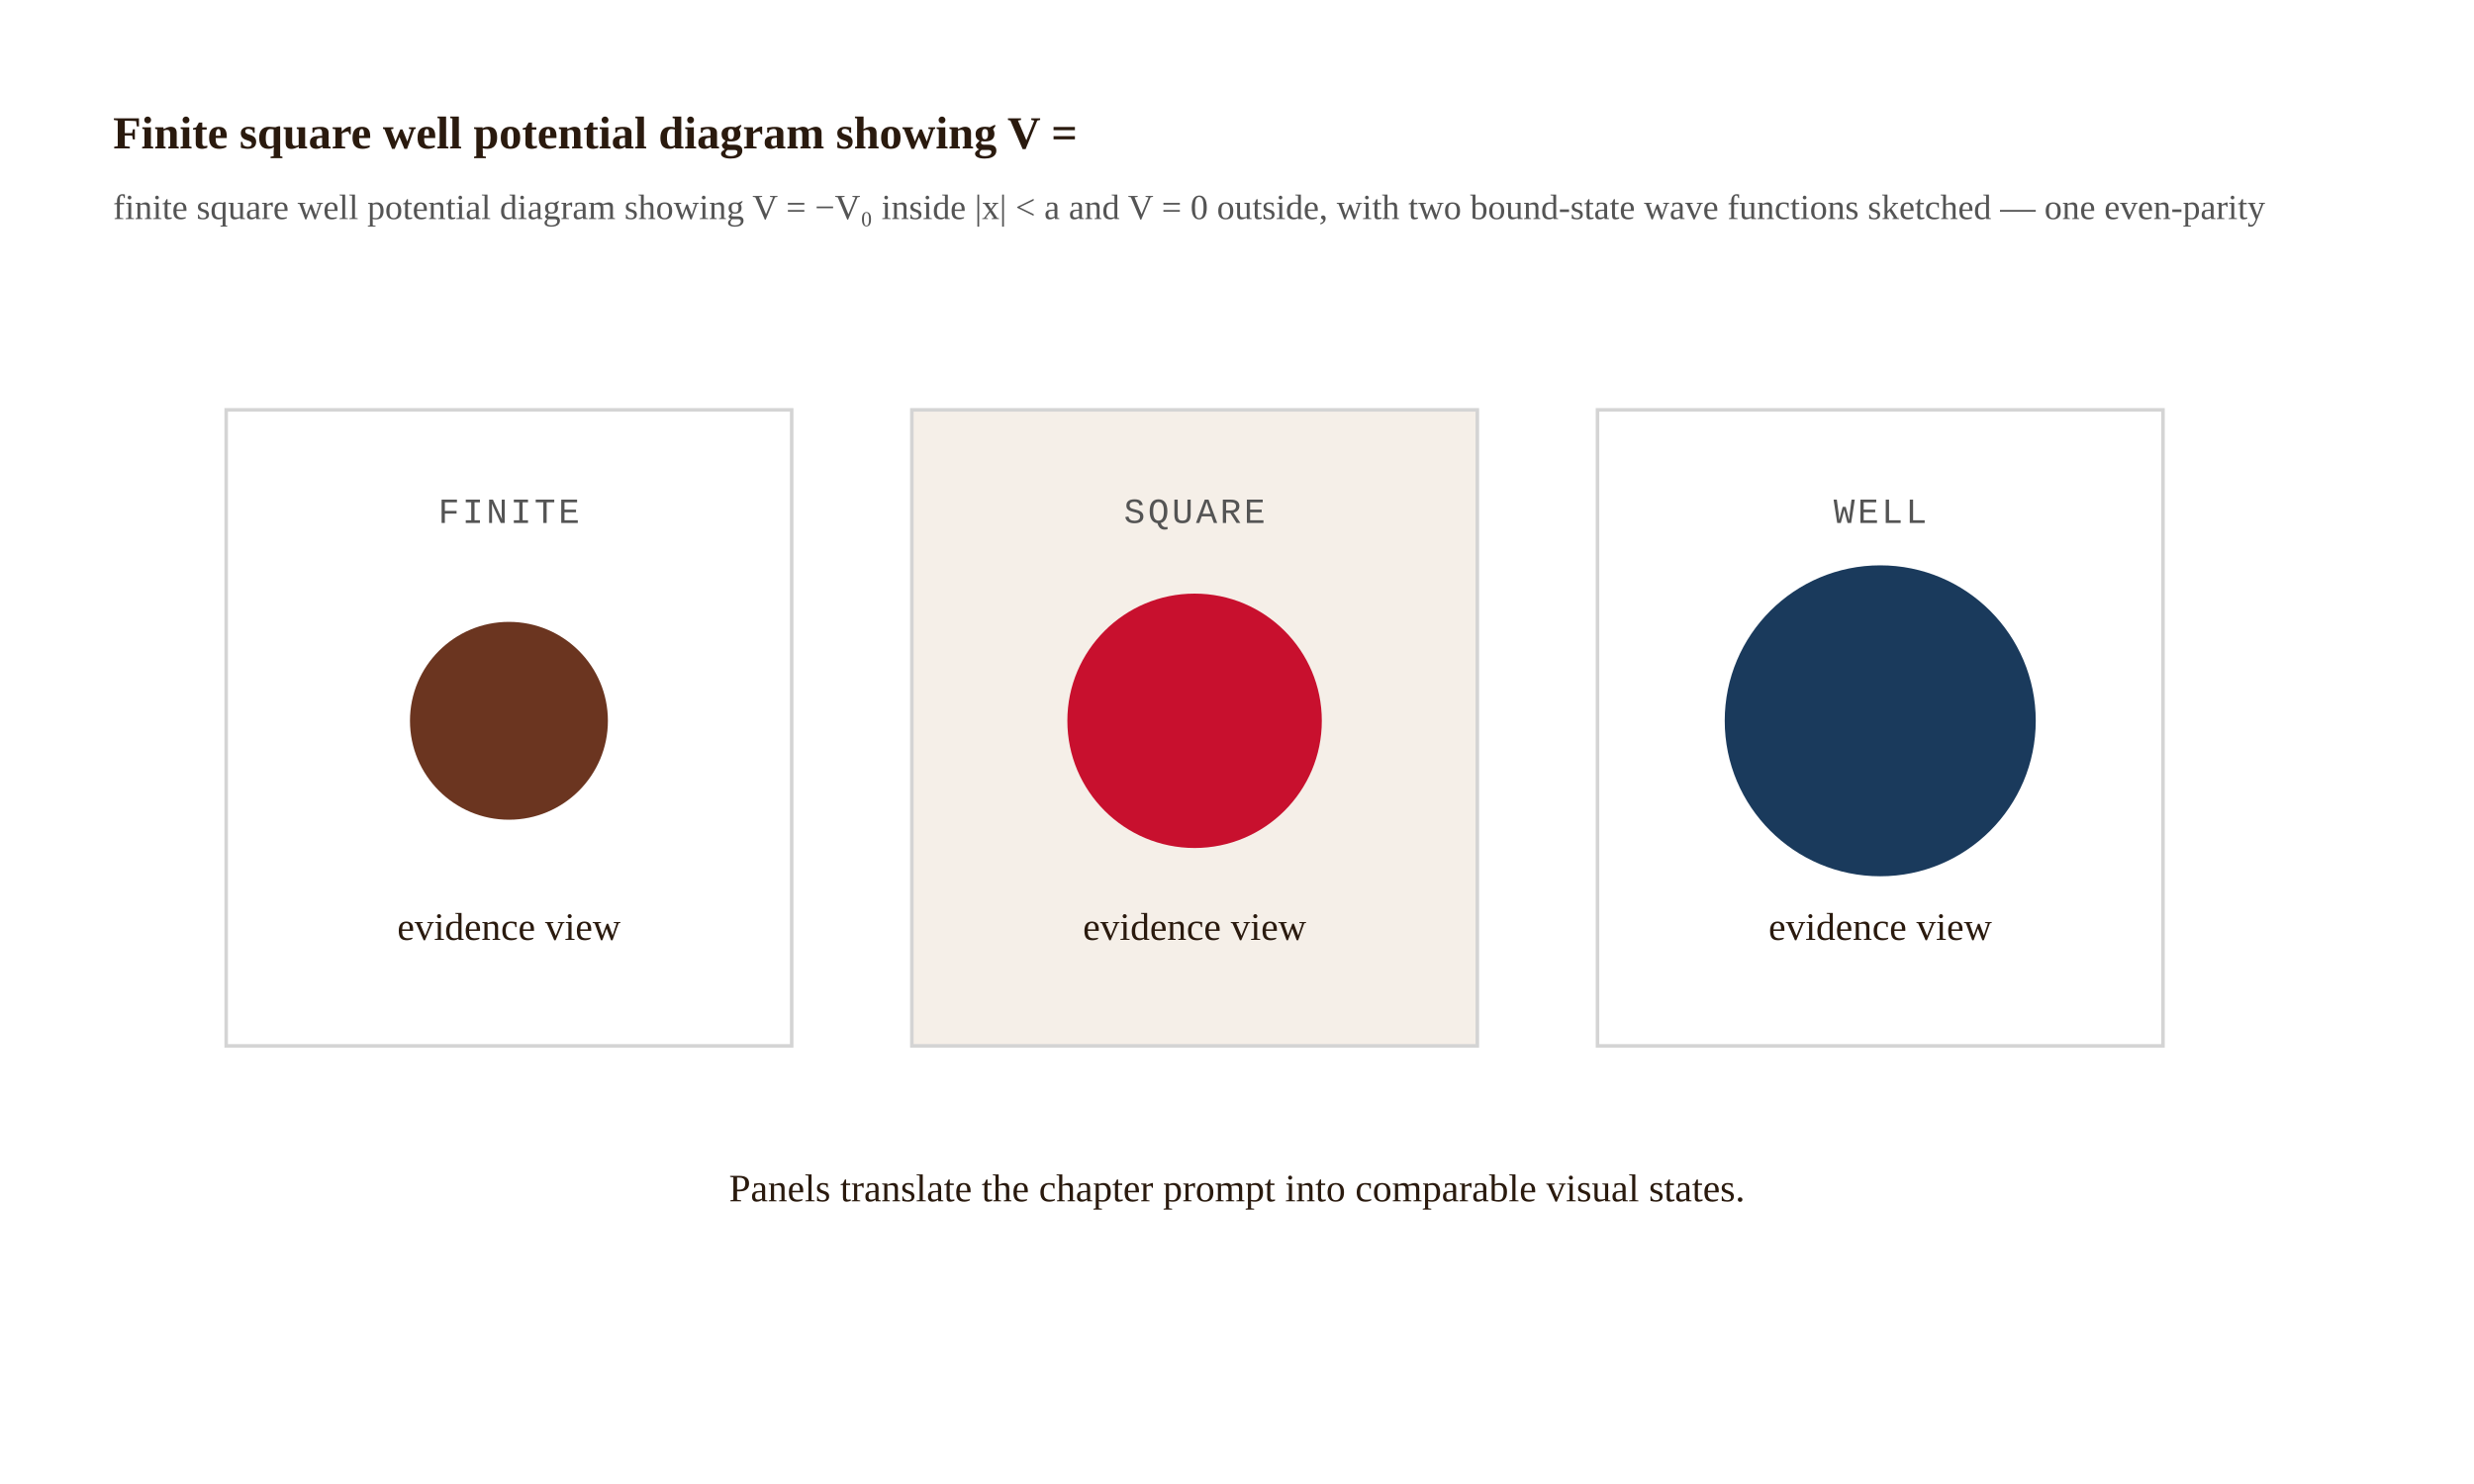
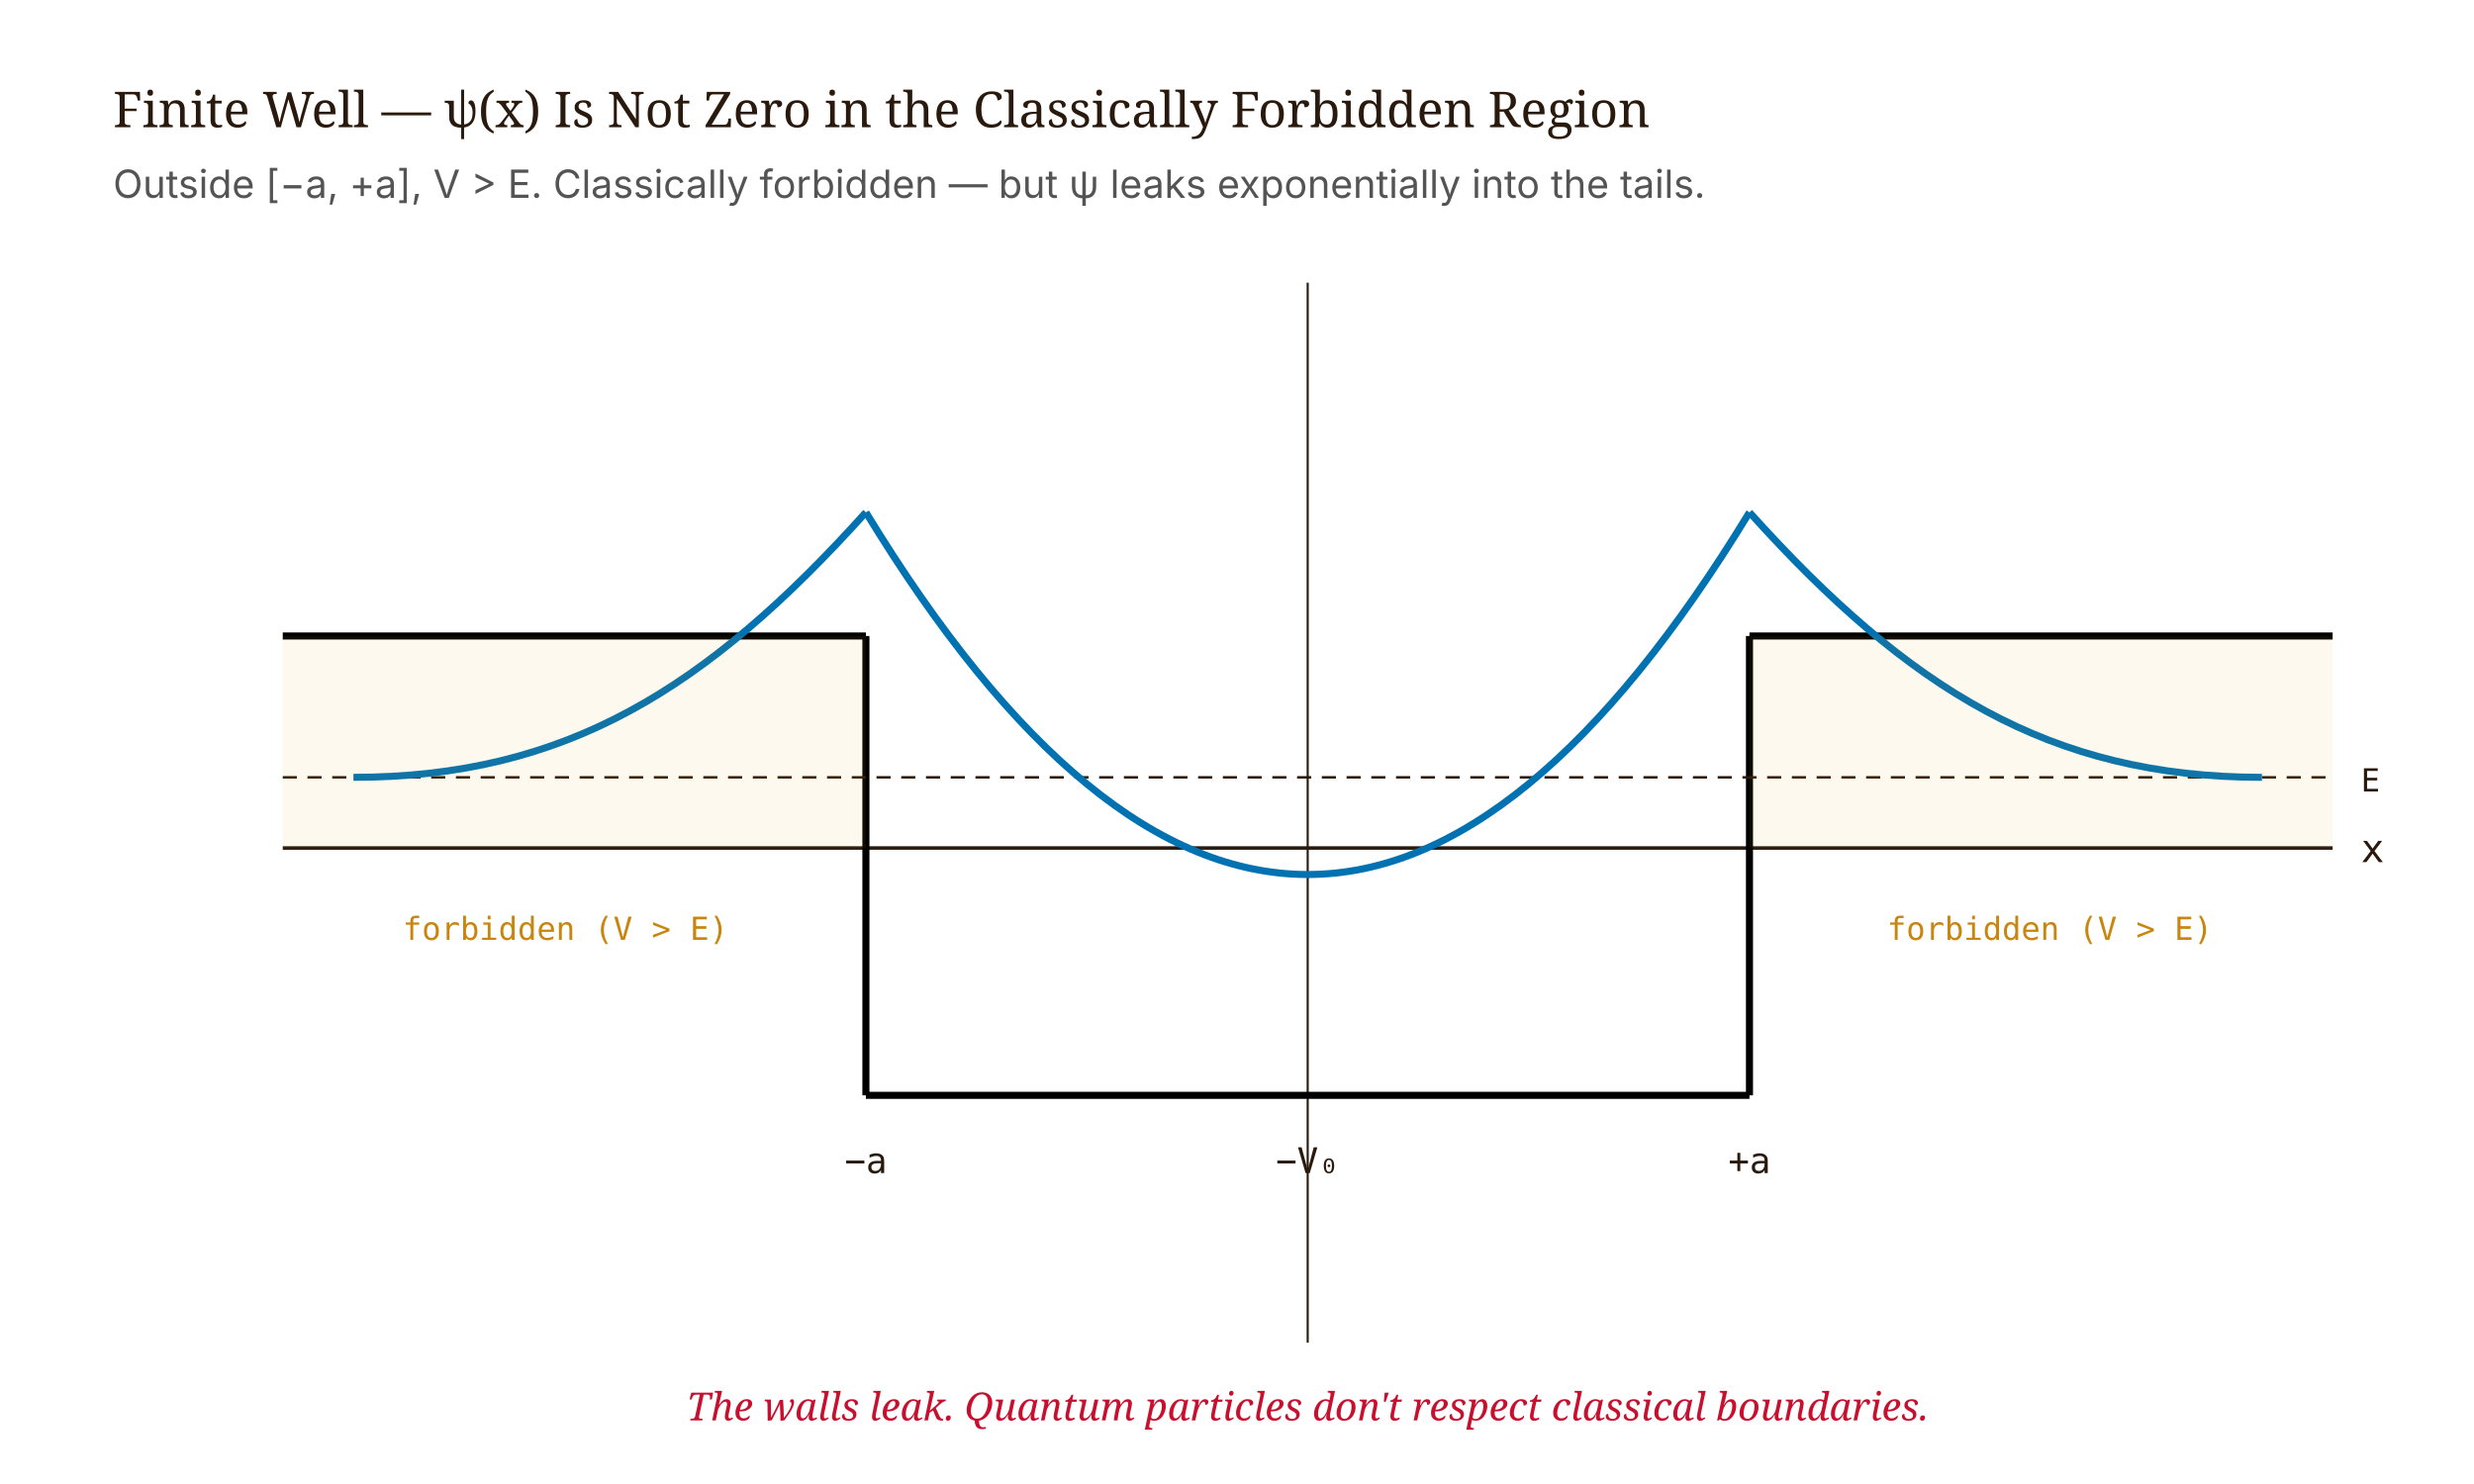
- <svg xmlns="http://www.w3.org/2000/svg" viewBox="0 0 700 420" role="img" aria-labelledby="title desc">
-   <defs>
-     <marker id="arrow" markerWidth="8" markerHeight="6" refX="7" refY="3" orient="auto">
-       <polygon points="0 0, 8 3, 0 6" fill="#2a1a0e" />
-     </marker>
-   </defs>
+ <svg xmlns="http://www.w3.org/2000/svg" viewBox="0 0 700 420" role="img" aria-labelledby="fig-title">
  <rect x="0" y="0" width="700" height="420" fill="#FFFFFF" />
-   <text x="32" y="42" font-family="'EB Garamond', Georgia, 'Times New Roman', serif" font-size="13" font-weight="bold" fill="#2a1a0e">Finite square well potential diagram showing V =</text>
-   <text x="32" y="62" font-family="'EB Garamond', Georgia, 'Times New Roman', serif" font-size="10" fill="#545454">finite square well potential diagram showing V = −V₀ inside |x| &lt; a and V = 0 outside, with two bound-state wave functions sketched — one even-parity </text>
-   <rect x="64" y="116" width="160" height="180" fill="#FFFFFF" stroke="#D4D4D4" stroke-width="1" />
-   <text x="144" y="148" text-anchor="middle" font-family="'IBM Plex Mono', 'Courier New', monospace" font-size="10" letter-spacing="0.08em" fill="#545454">FINITE</text>
-   <circle cx="144" cy="204" r="28" fill="#6B3520" />
-   <text x="144" y="266" text-anchor="middle" font-family="'EB Garamond', Georgia, 'Times New Roman', serif" font-size="11" fill="#2a1a0e">evidence view</text>
-   <rect x="258" y="116" width="160" height="180" fill="#F5EFE8" stroke="#D4D4D4" stroke-width="1" />
-   <text x="338" y="148" text-anchor="middle" font-family="'IBM Plex Mono', 'Courier New', monospace" font-size="10" letter-spacing="0.08em" fill="#545454">SQUARE</text>
-   <circle cx="338" cy="204" r="36" fill="#C8102E" />
-   <text x="338" y="266" text-anchor="middle" font-family="'EB Garamond', Georgia, 'Times New Roman', serif" font-size="11" fill="#2a1a0e">evidence view</text>
-   <rect x="452" y="116" width="160" height="180" fill="#FFFFFF" stroke="#D4D4D4" stroke-width="1" />
-   <text x="532" y="148" text-anchor="middle" font-family="'IBM Plex Mono', 'Courier New', monospace" font-size="10" letter-spacing="0.08em" fill="#545454">WELL</text>
-   <circle cx="532" cy="204" r="44" fill="#1A3A5C" />
-   <text x="532" y="266" text-anchor="middle" font-family="'EB Garamond', Georgia, 'Times New Roman', serif" font-size="11" fill="#2a1a0e">evidence view</text>
-   <text x="350" y="340" text-anchor="middle" font-family="'EB Garamond', Georgia, 'Times New Roman', serif" font-size="11" fill="#2a1a0e">Panels translate the chapter prompt into comparable visual states.</text>
+   <text x="32" y="36" font-family="'EB Garamond', Georgia, serif" font-size="14" fill="#2a1a0e">Finite Well — ψ(x) Is Not Zero in the Classically Forbidden Region</text>
+   <text x="32" y="56" font-family="'Inter', sans-serif" font-size="11" fill="#545454">Outside [−a, +a], V &gt; E. Classically forbidden — but ψ leaks exponentially into the tails.</text>
+   <line x1="80" y1="240" x2="660" y2="240" stroke="#2a1a0e" stroke-width="1" />
+   <line x1="370" y1="80" x2="370" y2="380" stroke="#2a1a0e" stroke-width="0.6" />
+   <text x="668" y="244" font-family="'JetBrains Mono', monospace" font-size="11" fill="#2a1a0e">x</text>
+   <line x1="80" y1="180" x2="245" y2="180" stroke="#000000" stroke-width="2" />
+   <line x1="245" y1="180" x2="245" y2="310" stroke="#000000" stroke-width="2" />
+   <line x1="245" y1="310" x2="495" y2="310" stroke="#000000" stroke-width="2" />
+   <line x1="495" y1="310" x2="495" y2="180" stroke="#000000" stroke-width="2" />
+   <line x1="495" y1="180" x2="660" y2="180" stroke="#000000" stroke-width="2" />
+   <line x1="80" y1="220" x2="660" y2="220" stroke="#2a1a0e" stroke-width="0.7" stroke-dasharray="4 3" />
+   <text x="668" y="224" font-family="'JetBrains Mono', monospace" font-size="9" fill="#2a1a0e">E</text>
+   <text x="245" y="332" text-anchor="middle" font-family="'JetBrains Mono', monospace" font-size="10" fill="#2a1a0e">−a</text>
+   <text x="495" y="332" text-anchor="middle" font-family="'JetBrains Mono', monospace" font-size="10" fill="#2a1a0e">+a</text>
+   <text x="370" y="332" text-anchor="middle" font-family="'JetBrains Mono', monospace" font-size="10" fill="#2a1a0e">−V₀</text>
+   <path d="M 100 220 C 160 220 200 195 245 145" stroke="#0072B2" stroke-width="2" fill="none" />
+   <path d="M 245 145 Q 370 350 495 145" stroke="#0072B2" stroke-width="2" fill="none" />
+   <path d="M 495 145 C 540 195 580 220 640 220" stroke="#0072B2" stroke-width="2" fill="none" />
+   <rect x="80" y="180" width="165" height="60" fill="#E69F00" fill-opacity="0.07" stroke="none" />
+   <rect x="495" y="180" width="165" height="60" fill="#E69F00" fill-opacity="0.07" stroke="none" />
+   <text x="160" y="266" text-anchor="middle" font-family="'JetBrains Mono', monospace" font-size="9" fill="#C8860E">forbidden (V &gt; E)</text>
+   <text x="580" y="266" text-anchor="middle" font-family="'JetBrains Mono', monospace" font-size="9" fill="#C8860E">forbidden (V &gt; E)</text>
+   <text x="370" y="402" text-anchor="middle" font-family="'EB Garamond', Georgia, serif" font-size="11" fill="#C8102E" font-style="italic">The walls leak. Quantum particles don't respect classical boundaries.</text>
</svg>
